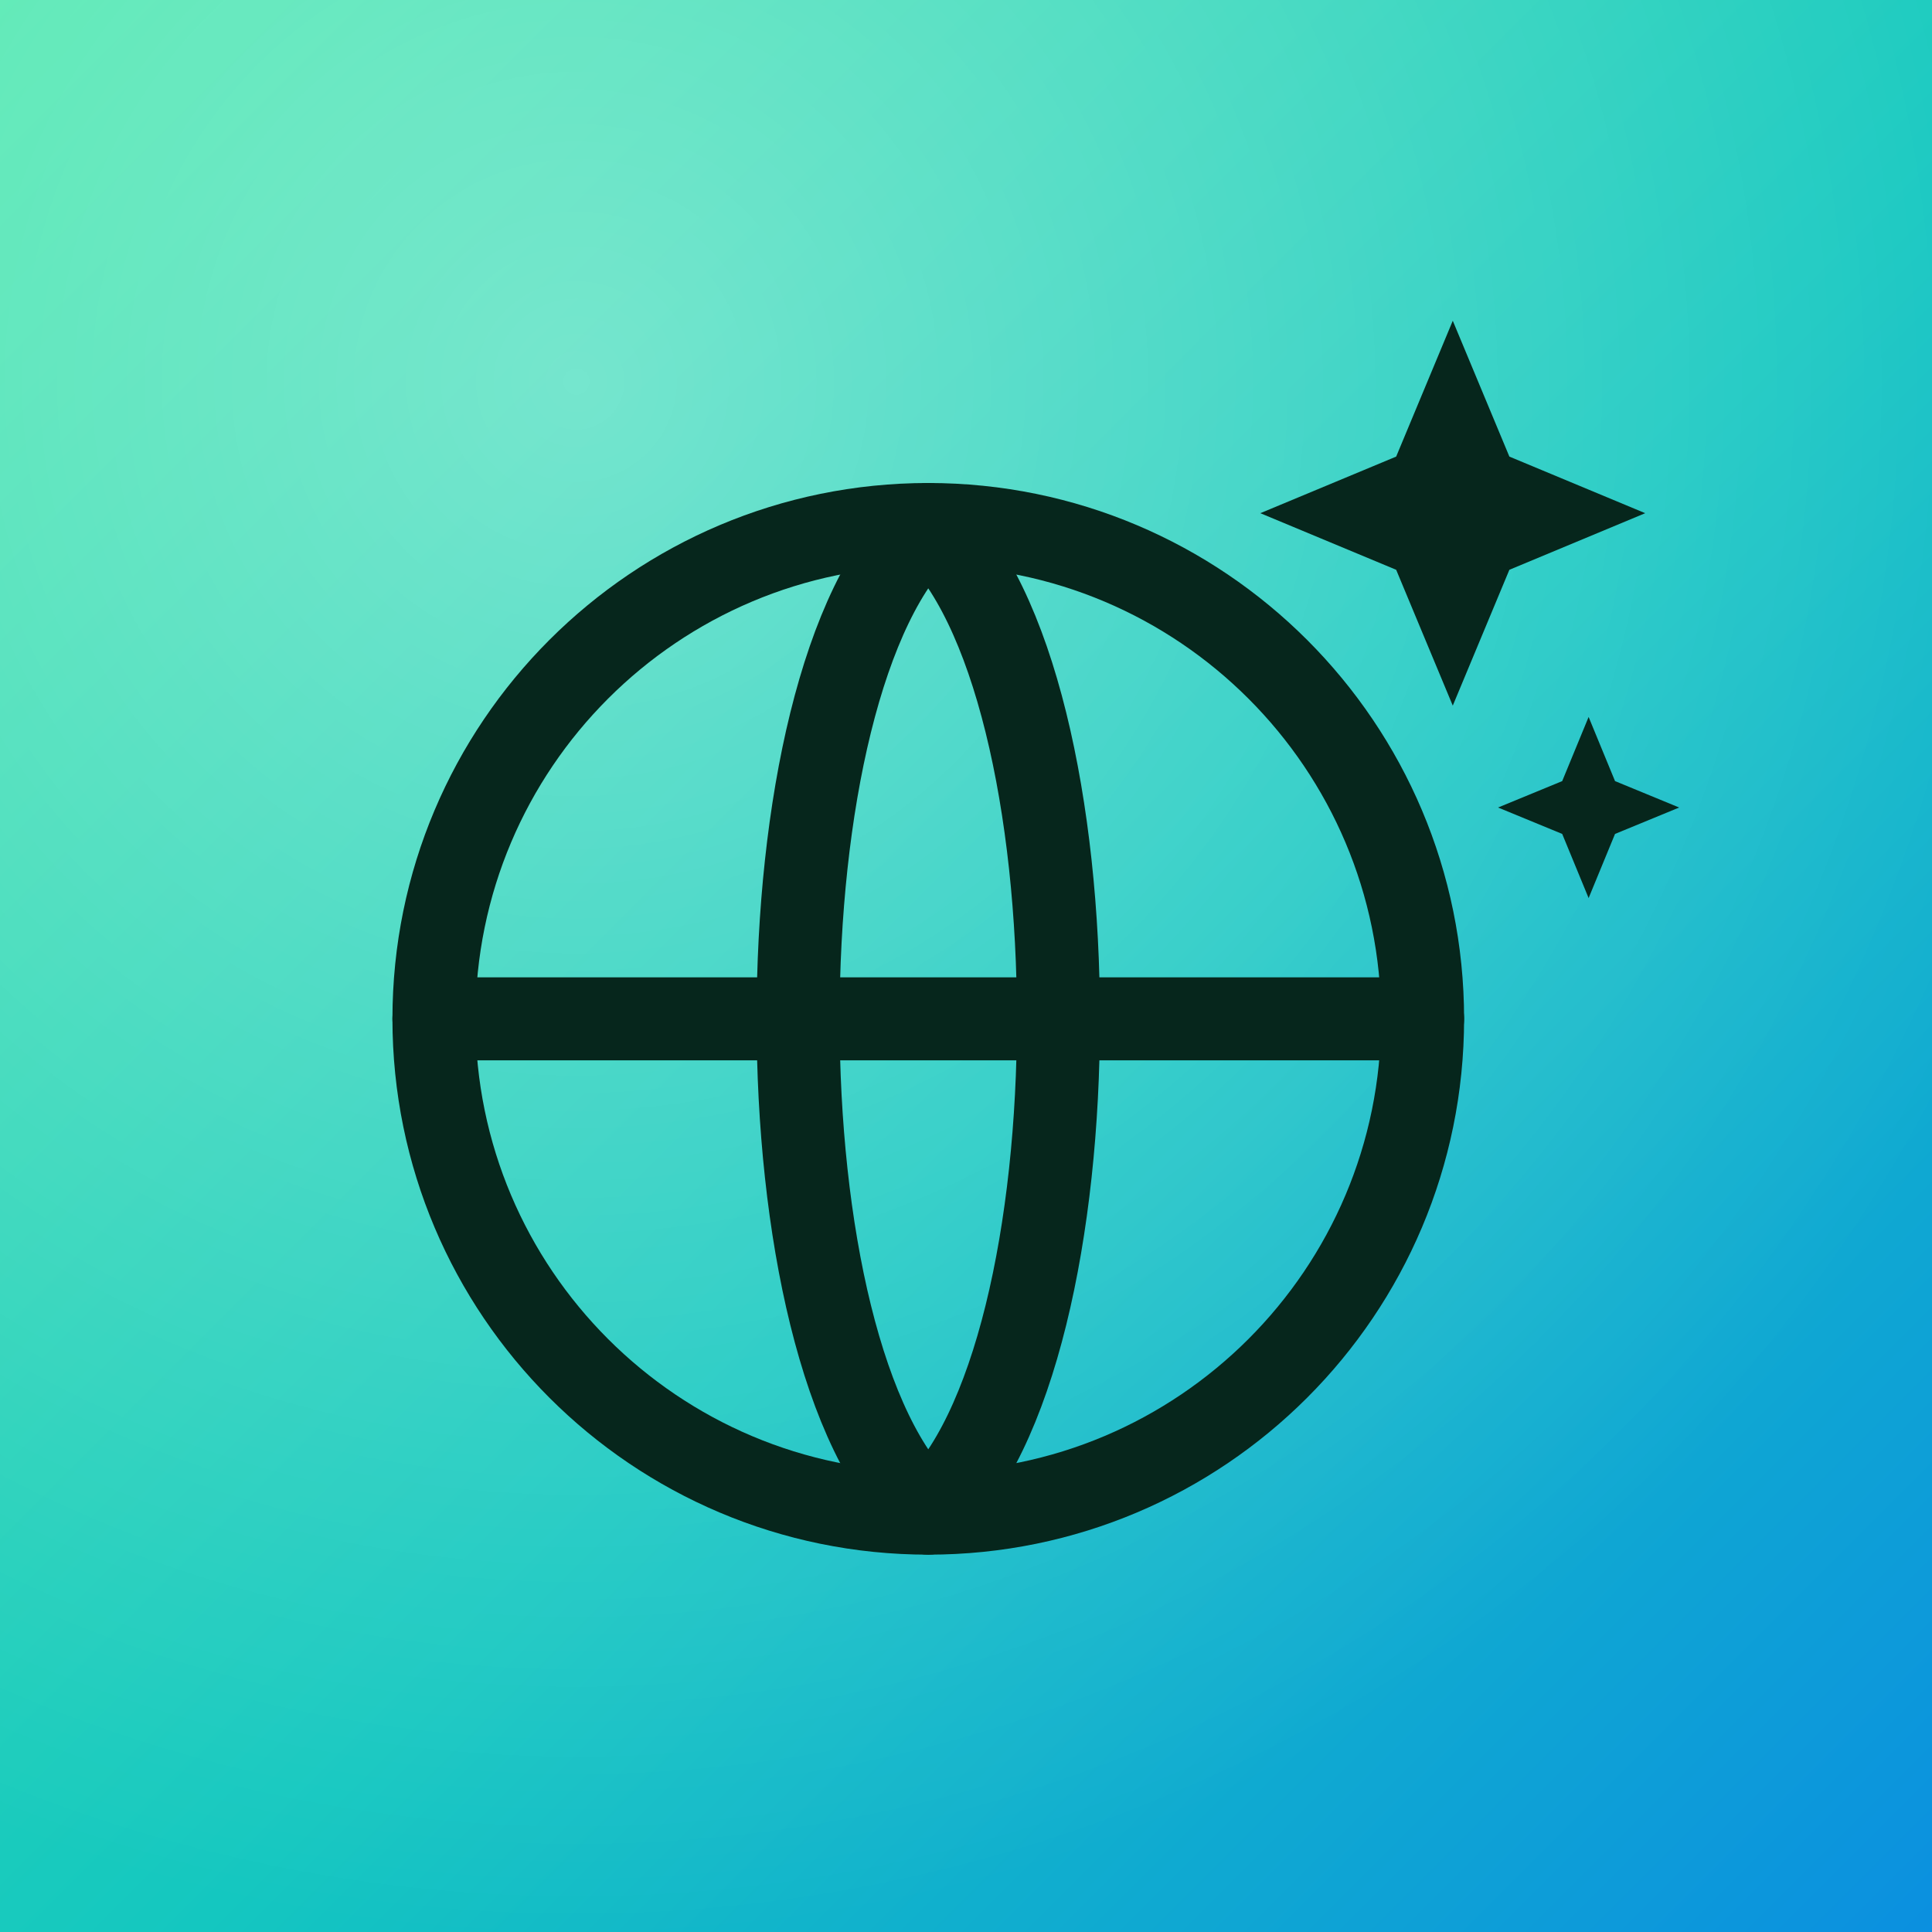
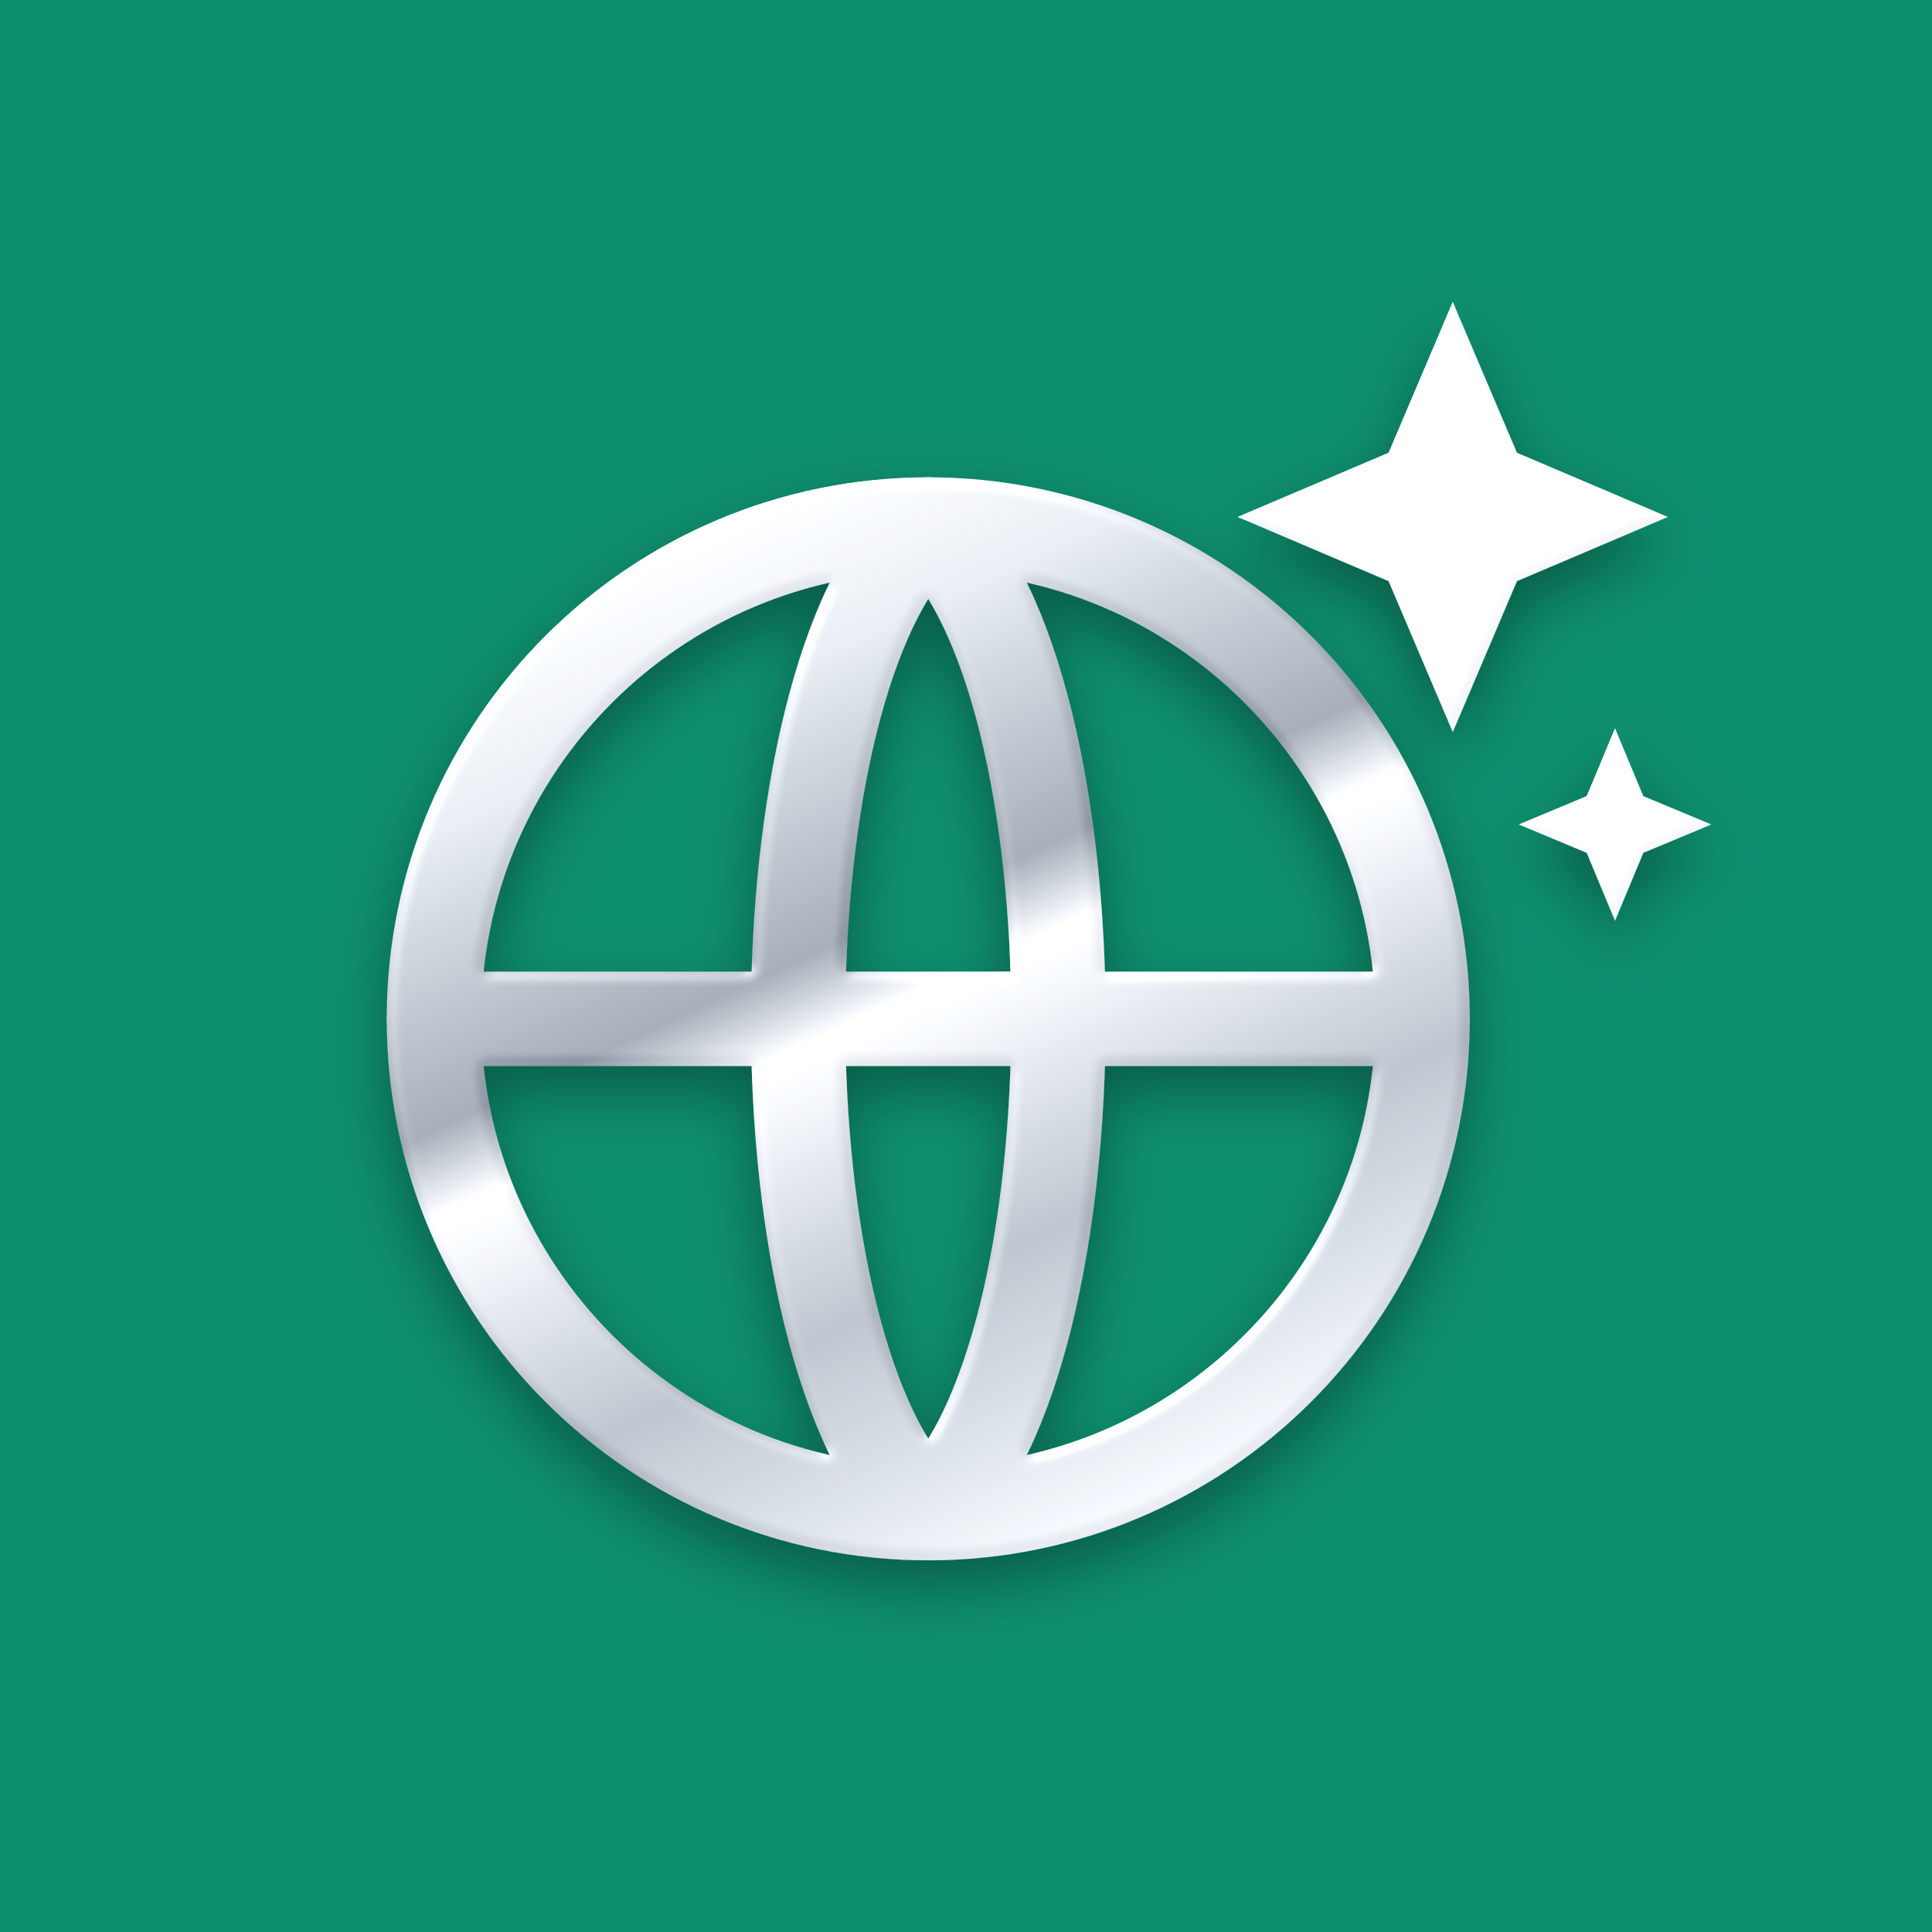
<svg xmlns="http://www.w3.org/2000/svg" width="1024" height="1024" viewBox="0 0 1024 1024">
  <defs>
-     <linearGradient id="bg" x1="0" y1="0" x2="1" y2="1">
-       <stop offset="0" stop-color="#3ee6a8" />
-       <stop offset="0.55" stop-color="#14c7c0" />
-       <stop offset="1" stop-color="#0b8fe0" />
+     <linearGradient id="chrome" gradientUnits="userSpaceOnUse" x1="300" y1="260" x2="560" y2="820">
+       <stop offset="0" stop-color="#ffffff" />
+       <stop offset="0.22" stop-color="#d9dee5" />
+       <stop offset="0.45" stop-color="#8d96a3" />
+       <stop offset="0.52" stop-color="#f4f6f9" />
+       <stop offset="0.75" stop-color="#aab2bd" />
+       <stop offset="1" stop-color="#e9edf2" />
    </linearGradient>
-     <radialGradient id="glow" cx="0.3" cy="0.2" r="0.8">
-       <stop offset="0" stop-color="#ffffff" stop-opacity="0.35" />
-       <stop offset="1" stop-color="#ffffff" stop-opacity="0" />
-     </radialGradient>
+     <linearGradient id="spark" x1="0" y1="0" x2="1" y2="1">
+       <stop offset="0" stop-color="#e9edf2" />
+       <stop offset="0.5" stop-color="#ffffff" />
+       <stop offset="1" stop-color="#e9edf2" />
+     </linearGradient>
+     <filter id="sh" x="-20%" y="-20%" width="140%" height="140%">
+       <feDropShadow dx="0" dy="14" stdDeviation="16" flood-color="#000" flood-opacity="0.35" />
+     </filter>
+     <filter id="bevel" x="-10%" y="-10%" width="120%" height="120%">
+       <feGaussianBlur in="SourceAlpha" stdDeviation="3" result="b" />
+       <feSpecularLighting in="b" surfaceScale="4" specularConstant="0.9" specularExponent="22" lighting-color="#fff" result="s">
+         <feDistantLight azimuth="235" elevation="50" />
+       </feSpecularLighting>
+       <feComposite in="s" in2="SourceAlpha" operator="in" result="s2" />
+       <feComposite in="SourceGraphic" in2="s2" operator="arithmetic" k1="0" k2="1" k3="0.55" k4="0" />
+     </filter>
  </defs>
-   <rect width="1024" height="1024" fill="url(#bg)" />
-   <rect width="1024" height="1024" fill="url(#glow)" />
-   <g fill="none" stroke="#06261c" stroke-width="44" stroke-linecap="round">
-     <circle cx="492" cy="540" r="262" />
-     <path d="M230 540h524" />
-     <path d="M492 278c-92 82-92 442 0 524M492 278c92 82 92 442 0 524" />
+   <rect width="1024" height="1024" fill="#0E8F6E" />
+   <g filter="url(#sh)">
+     <g filter="url(#bevel)" fill="none" stroke="url(#chrome)" stroke-width="50" stroke-linecap="round">
+       <circle cx="492" cy="540" r="262" />
+       <path d="M230 540h524" />
+       <path d="M492 278c-92 82-92 442 0 524M492 278c92 82 92 442 0 524" />
+     </g>
+     <g filter="url(#bevel)" fill="url(#spark)">
+       <path d="M770 160l34 80 80 34-80 34-34 80-34-80-80-34 80-34z" />
+       <path d="M856 386l15 36 36 15-36 15-15 36-15-36-36-15 36-15z" />
+     </g>
  </g>
-   <path d="M770 170l30 72 72 30-72 30-30 72-30-72-72-30 72-30z" fill="#06261c" />
-   <path d="M842 380l14 34 34 14-34 14-14 34-14-34-34-14 34-14z" fill="#06261c" />
</svg>
